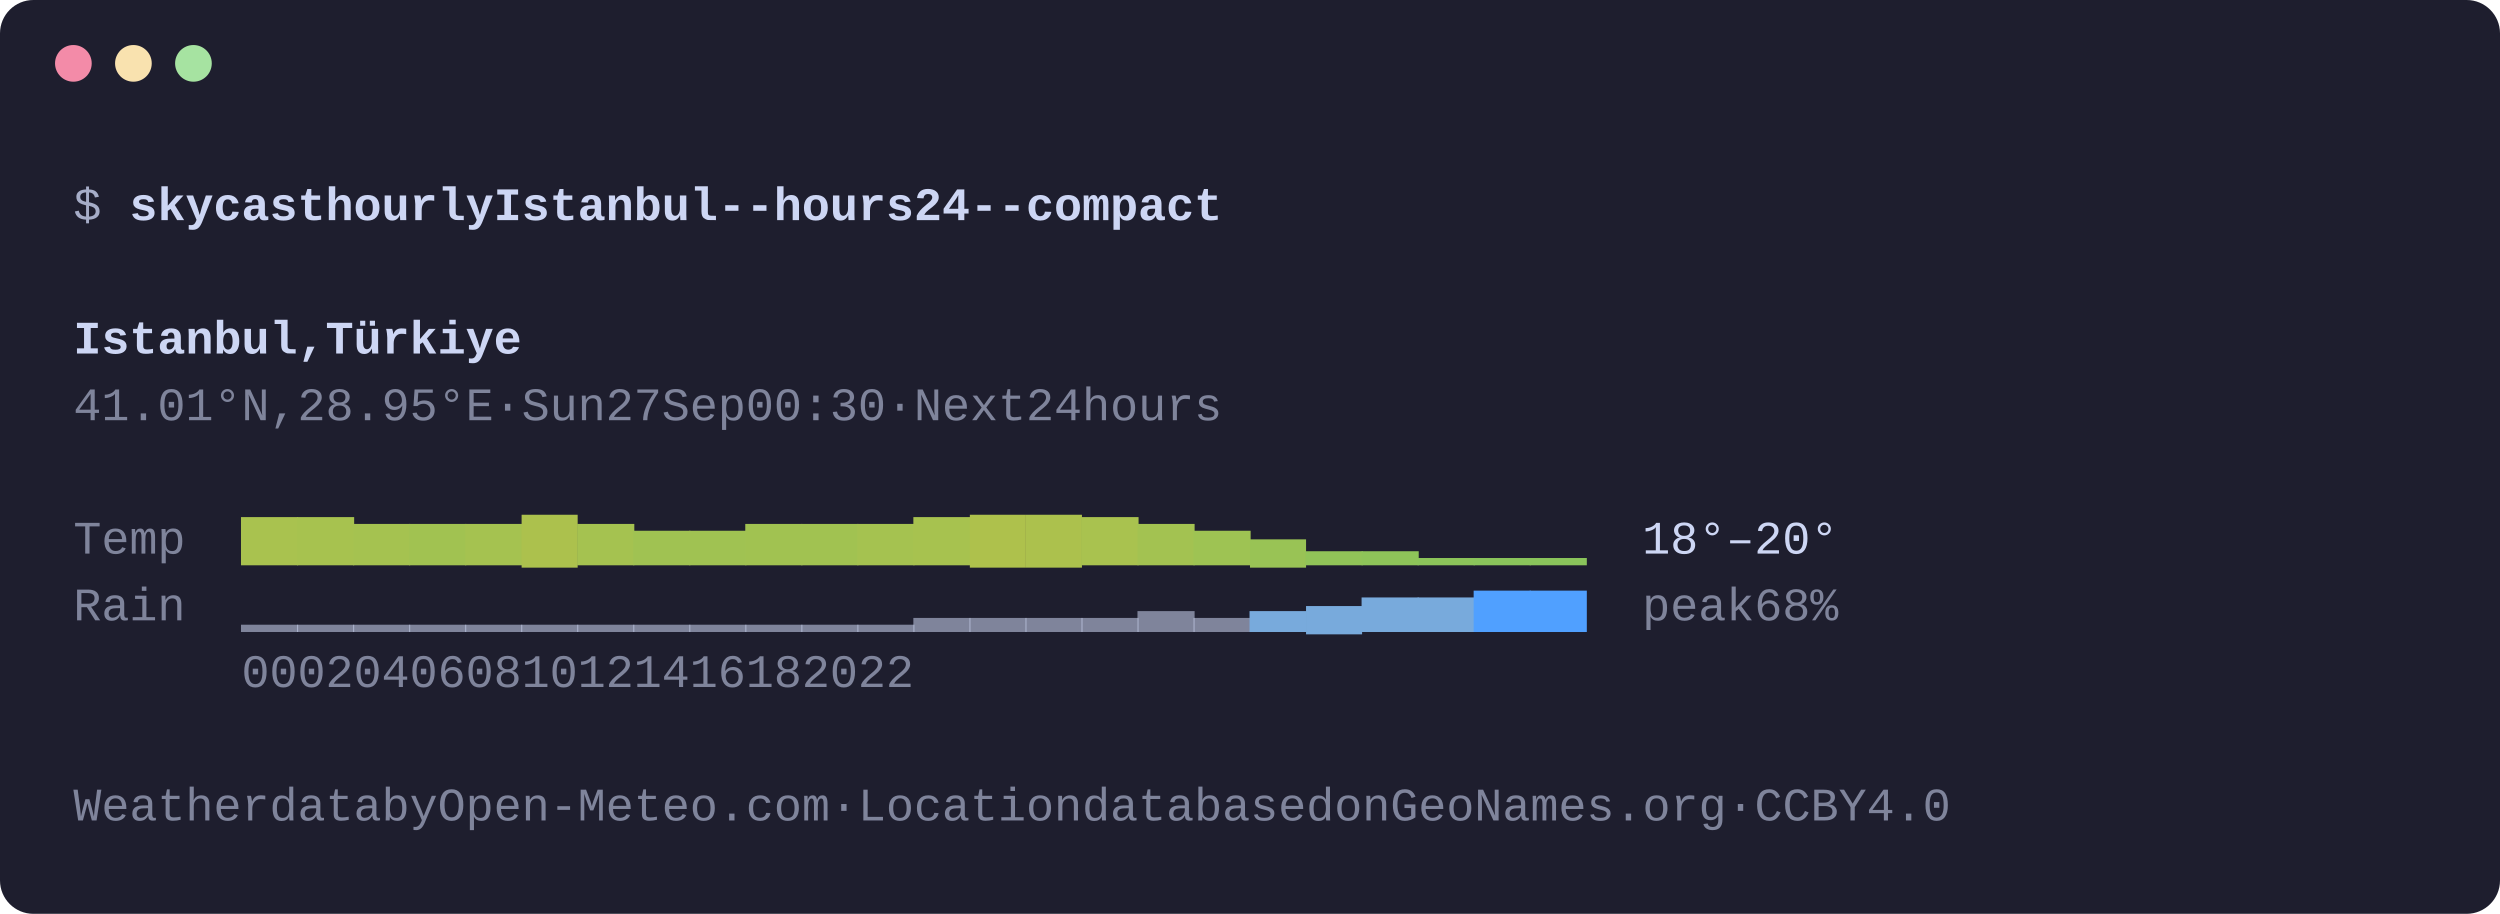
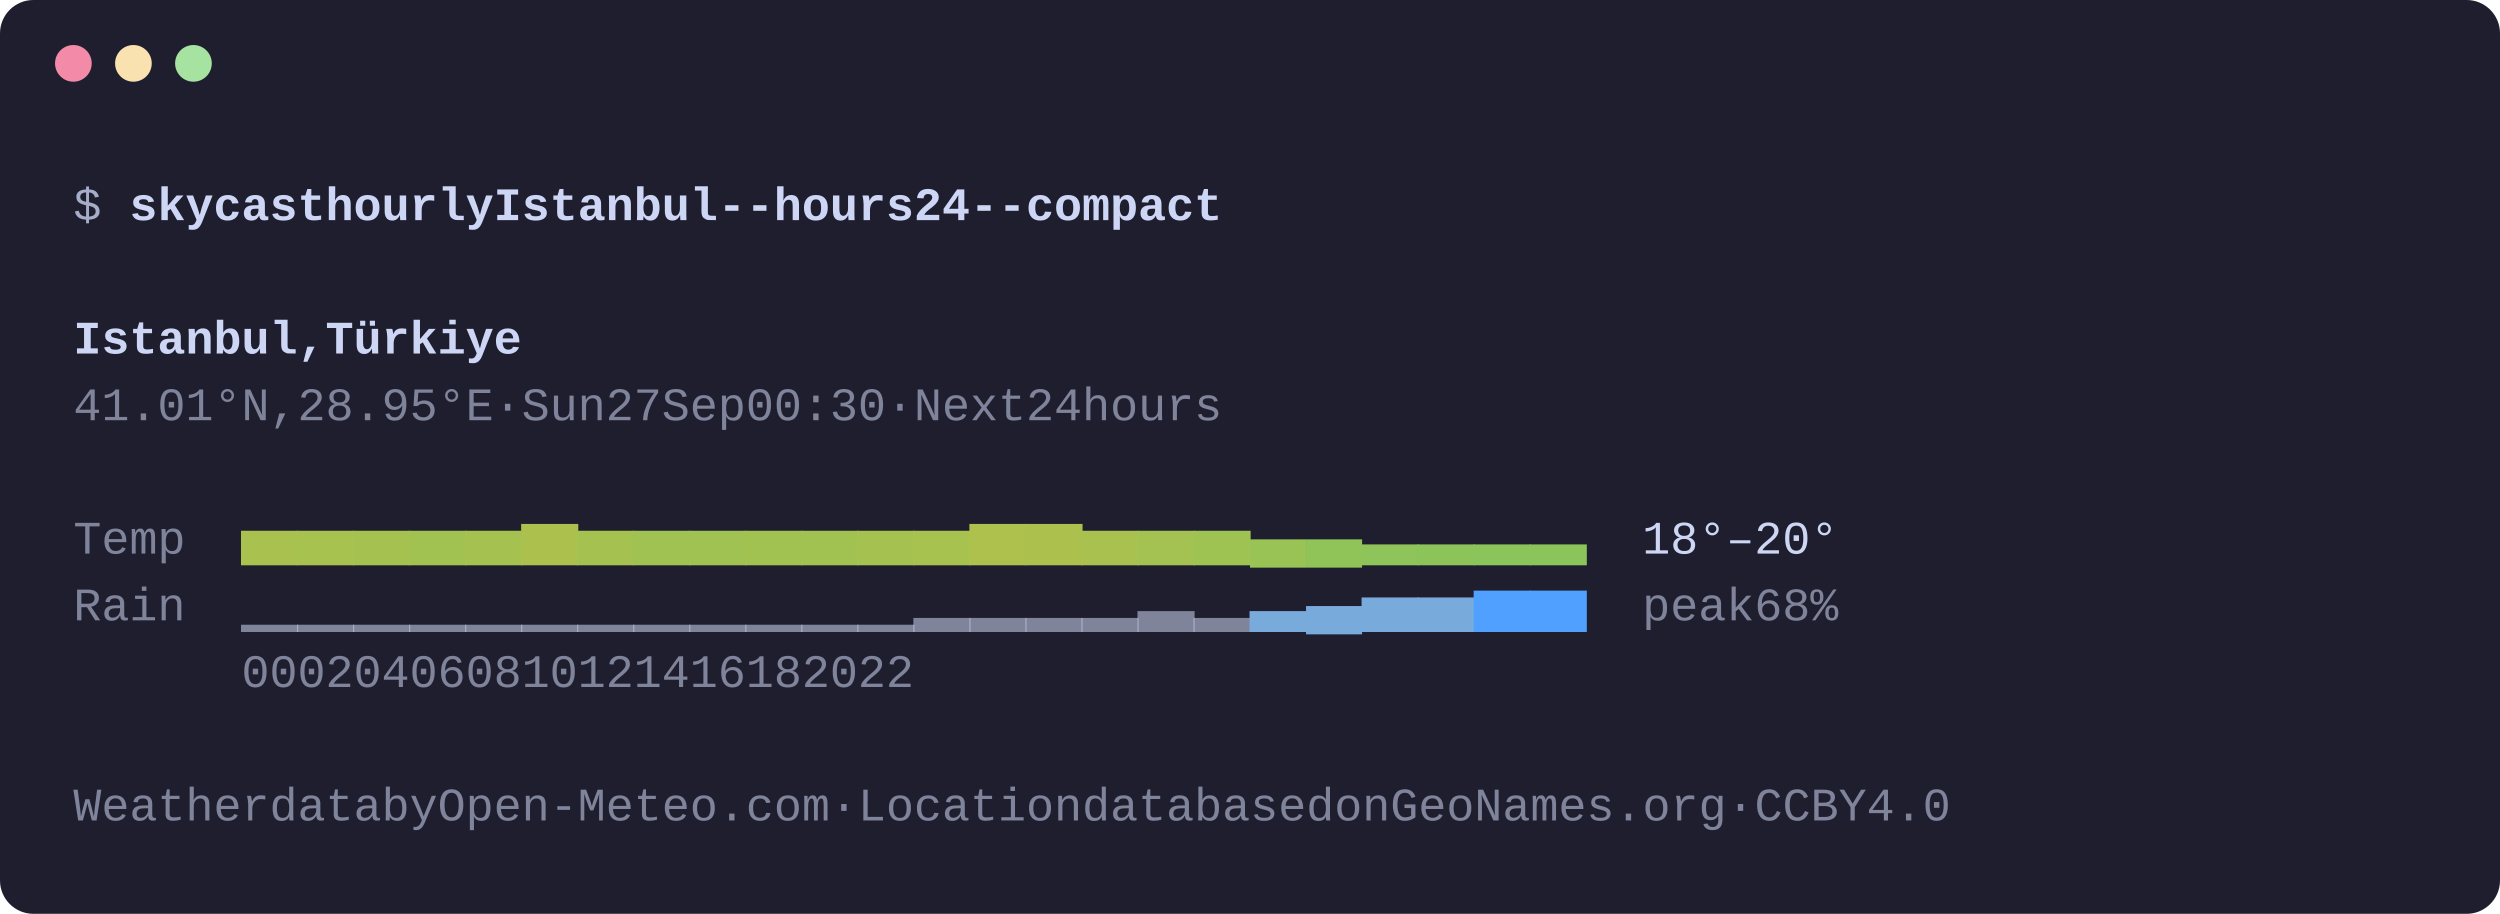
<svg xmlns="http://www.w3.org/2000/svg" width="749.6" height="274" viewBox="0 0 749.6 274" role="img" aria-label="skycast hourly Istanbul --hours 24 --compact">
  <rect width="100%" height="100%" rx="10" fill="#1e1e2e" />
  <circle cx="22" cy="19" r="5.5" fill="#f38ba8" />
  <circle cx="40" cy="19" r="5.5" fill="#f9e2af" />
  <circle cx="58" cy="19" r="5.5" fill="#a6e3a1" />
  <g font-family="ui-monospace, SFMono-Regular, Menlo, Consolas, 'Liberation Mono', monospace" font-size="14" fill="#cdd6f4" xml:space="preserve">
    <text y="66">
      <tspan x="22.0" fill="#a6adc8">$</tspan>
      <tspan x="38.8 47.2 55.6 64.0 72.4 80.8 89.2 106.0 114.4 122.8 131.2 139.6 148.0 164.8 173.2 181.6 190.0 198.4 206.8 215.2 223.6 240.4 248.8 257.2 265.6 274.0 282.4 290.8 307.6 316.0 332.8 341.2 349.6 358.0 366.4 374.8 383.2 391.6 400.0" font-weight="700">skycasthourlyIstanbul--hours24--compact</tspan>
    </text>
    <text y="106">
      <tspan x="22.0 30.4 38.8 47.2 55.6 64.0 72.4 80.8 89.2 106.0 114.4 122.8 131.2 139.6 148.0 156.4" font-weight="700">Istanbul,Türkiye</tspan>
    </text>
    <text y="126">
      <tspan x="22.0 30.4 38.8 47.2 55.6 64.0 72.4 80.8 97.6 106.0 114.4 122.8 131.2 139.6 148.0 164.8 181.6 190.0 198.4 215.2 223.6 240.4 248.8 257.2 274.0 282.4 290.8 299.2 307.6 324.4 341.2 349.6 358.0 366.4 383.2 391.6 408.4 416.8 425.2 433.6 442.0" fill-opacity="0.55">41.01°N,28.95°E·Sun27Sep00:30·Next24hours</tspan>
    </text>
    <text y="146" />
    <text y="166">
      <tspan x="22.0 30.4 38.8 47.2" fill-opacity="0.55">Temp</tspan>
-       <tspan x="72.4 80.8" fill="rgb(169,194,79)">▇▇</tspan>
-       <tspan x="89.2 97.6" fill="rgb(167,194,79)">▇▇</tspan>
-       <tspan x="106.0 114.4" fill="rgb(165,194,80)">▆▆</tspan>
-       <tspan x="122.8 131.2" fill="rgb(161,194,81)">▆▆</tspan>
-       <tspan x="139.6 148.0" fill="rgb(165,194,80)">▆▆</tspan>
-       <tspan x="156.4 164.8" fill="rgb(172,193,77)">██</tspan>
-       <tspan x="173.2 181.6" fill="rgb(165,194,80)">▆▆</tspan>
+       <tspan x="72.4 80.8" fill="rgb(169,194,79)">▅▅</tspan>
+       <tspan x="89.2 97.6" fill="rgb(167,194,79)">▅▅</tspan>
+       <tspan x="106.0 114.4" fill="rgb(165,194,80)">▅▅</tspan>
+       <tspan x="122.8 131.2" fill="rgb(161,194,81)">▅▅</tspan>
+       <tspan x="139.6 148.0" fill="rgb(165,194,80)">▅▅</tspan>
+       <tspan x="156.4 164.8" fill="rgb(172,193,77)">▆▆</tspan>
+       <tspan x="173.2 181.6" fill="rgb(165,194,80)">▅▅</tspan>
      <tspan x="190.0 198.4" fill="rgb(160,194,82)">▅▅</tspan>
      <tspan x="206.8 215.2" fill="rgb(160,194,82)">▅▅</tspan>
-       <tspan x="223.6 232.0" fill="rgb(161,194,81)">▆▆</tspan>
-       <tspan x="240.4 248.8" fill="rgb(161,194,81)">▆▆</tspan>
-       <tspan x="257.2 265.6" fill="rgb(165,194,80)">▆▆</tspan>
-       <tspan x="274.0 282.4" fill="rgb(167,194,79)">▇▇</tspan>
-       <tspan x="290.8 299.2" fill="rgb(174,193,76)">██</tspan>
-       <tspan x="307.6 316.0" fill="rgb(172,193,77)">██</tspan>
-       <tspan x="324.4 332.8" fill="rgb(169,194,79)">▇▇</tspan>
-       <tspan x="341.2 349.6" fill="rgb(163,194,81)">▆▆</tspan>
+       <tspan x="223.6 232.0" fill="rgb(161,194,81)">▅▅</tspan>
+       <tspan x="240.4 248.8" fill="rgb(161,194,81)">▅▅</tspan>
+       <tspan x="257.2 265.6" fill="rgb(165,194,80)">▅▅</tspan>
+       <tspan x="274.0 282.4" fill="rgb(167,194,79)">▅▅</tspan>
+       <tspan x="290.8 299.2" fill="rgb(174,193,76)">▆▆</tspan>
+       <tspan x="307.6 316.0" fill="rgb(172,193,77)">▆▆</tspan>
+       <tspan x="324.4 332.8" fill="rgb(169,194,79)">▅▅</tspan>
+       <tspan x="341.2 349.6" fill="rgb(163,194,81)">▅▅</tspan>
      <tspan x="358.0 366.4" fill="rgb(158,195,83)">▅▅</tspan>
      <tspan x="374.8 383.2" fill="rgb(153,195,85)">▄▄</tspan>
-       <tspan x="391.6 400.0" fill="rgb(145,196,88)">▂▂</tspan>
-       <tspan x="408.4 416.8" fill="rgb(142,196,89)">▂▂</tspan>
-       <tspan x="425.2 433.6" fill="rgb(140,196,90)">▁▁</tspan>
-       <tspan x="442.0 450.4" fill="rgb(138,196,91)">▁▁</tspan>
-       <tspan x="458.8 467.2" fill="rgb(138,196,91)">▁▁</tspan>
+       <tspan x="391.6 400.0" fill="rgb(145,196,88)">▄▄</tspan>
+       <tspan x="408.4 416.8" fill="rgb(142,196,89)">▃▃</tspan>
+       <tspan x="425.2 433.6" fill="rgb(140,196,90)">▃▃</tspan>
+       <tspan x="442.0 450.4" fill="rgb(138,196,91)">▃▃</tspan>
+       <tspan x="458.8 467.2" fill="rgb(138,196,91)">▃▃</tspan>
      <tspan x="492.4 500.8 509.2 526.0 542.8 551.2 559.6">18°–20°</tspan>
    </text>
    <text y="186">
      <tspan x="22.0 30.4 38.8 47.2" fill-opacity="0.55">Rain</tspan>
      <tspan x="72.4 80.8" fill-opacity="0.55">▁▁</tspan>
      <tspan x="89.2 97.6" fill-opacity="0.55">▁▁</tspan>
      <tspan x="106.0 114.4" fill-opacity="0.55">▁▁</tspan>
      <tspan x="122.8 131.2" fill-opacity="0.55">▁▁</tspan>
      <tspan x="139.6 148.0" fill-opacity="0.55">▁▁</tspan>
      <tspan x="156.4 164.8" fill-opacity="0.55">▁▁</tspan>
      <tspan x="173.2 181.6" fill-opacity="0.55">▁▁</tspan>
      <tspan x="190.0 198.4" fill-opacity="0.55">▁▁</tspan>
      <tspan x="206.8 215.2" fill-opacity="0.55">▁▁</tspan>
      <tspan x="223.6 232.0" fill-opacity="0.55">▁▁</tspan>
      <tspan x="240.4 248.8" fill-opacity="0.55">▁▁</tspan>
      <tspan x="257.2 265.6" fill-opacity="0.55">▁▁</tspan>
      <tspan x="274.0 282.4" fill-opacity="0.55">▂▂</tspan>
      <tspan x="290.8 299.2" fill-opacity="0.55">▂▂</tspan>
      <tspan x="307.6 316.0" fill-opacity="0.55">▂▂</tspan>
      <tspan x="324.4 332.8" fill-opacity="0.55">▂▂</tspan>
      <tspan x="341.2 349.6" fill-opacity="0.55">▃▃</tspan>
      <tspan x="358.0 366.4" fill-opacity="0.55">▂▂</tspan>
      <tspan x="374.8 383.2" fill="rgb(120,170,220)">▃▃</tspan>
      <tspan x="391.6 400.0" fill="rgb(120,170,220)">▄▄</tspan>
      <tspan x="408.4 416.8" fill="rgb(120,170,220)">▅▅</tspan>
      <tspan x="425.2 433.6" fill="rgb(120,170,220)">▅▅</tspan>
      <tspan x="442.0 450.4" fill="rgb(80,160,255)">▆▆</tspan>
      <tspan x="458.8 467.2" fill="rgb(80,160,255)">▆▆</tspan>
      <tspan x="492.4 500.8 509.2 517.6 534.4 542.8 551.2" fill-opacity="0.55">peak68%</tspan>
    </text>
    <text y="206">
      <tspan x="72.4 80.8 106.0 114.4 139.6 148.0 173.2 181.6 206.8 215.2 240.4 248.8 274.0 282.4 307.6 316.0 341.2 349.6 374.8 383.2 408.4 416.8 442.0 450.4" fill-opacity="0.55">000204060810121416182022</tspan>
    </text>
    <text y="226" />
    <text y="246">
      <tspan x="22.0 30.4 38.8 47.2 55.6 64.0 72.4 89.2 97.6 106.0 114.4 131.2 139.6 156.4 164.8 173.2 181.6 190.0 198.4 206.8 215.2 223.6 232.0 240.4 248.8 257.2 265.6 282.4 299.2 307.6 316.0 324.4 332.8 341.2 349.6 358.0 374.8 383.2 391.6 400.0 416.8 425.2 433.6 442.0 450.4 467.2 475.6 492.4 500.8 509.2 517.6 526.0 534.4 542.8 551.2 559.6 568.0 576.4 584.8 601.6 618.4 626.8 643.6 652.0 668.8 677.2 685.6" fill-opacity="0.55">WeatherdatabyOpen-Meteo.com·LocationdatabasedonGeoNames.org·CCBY4.0</tspan>
    </text>
  </g>
</svg>
